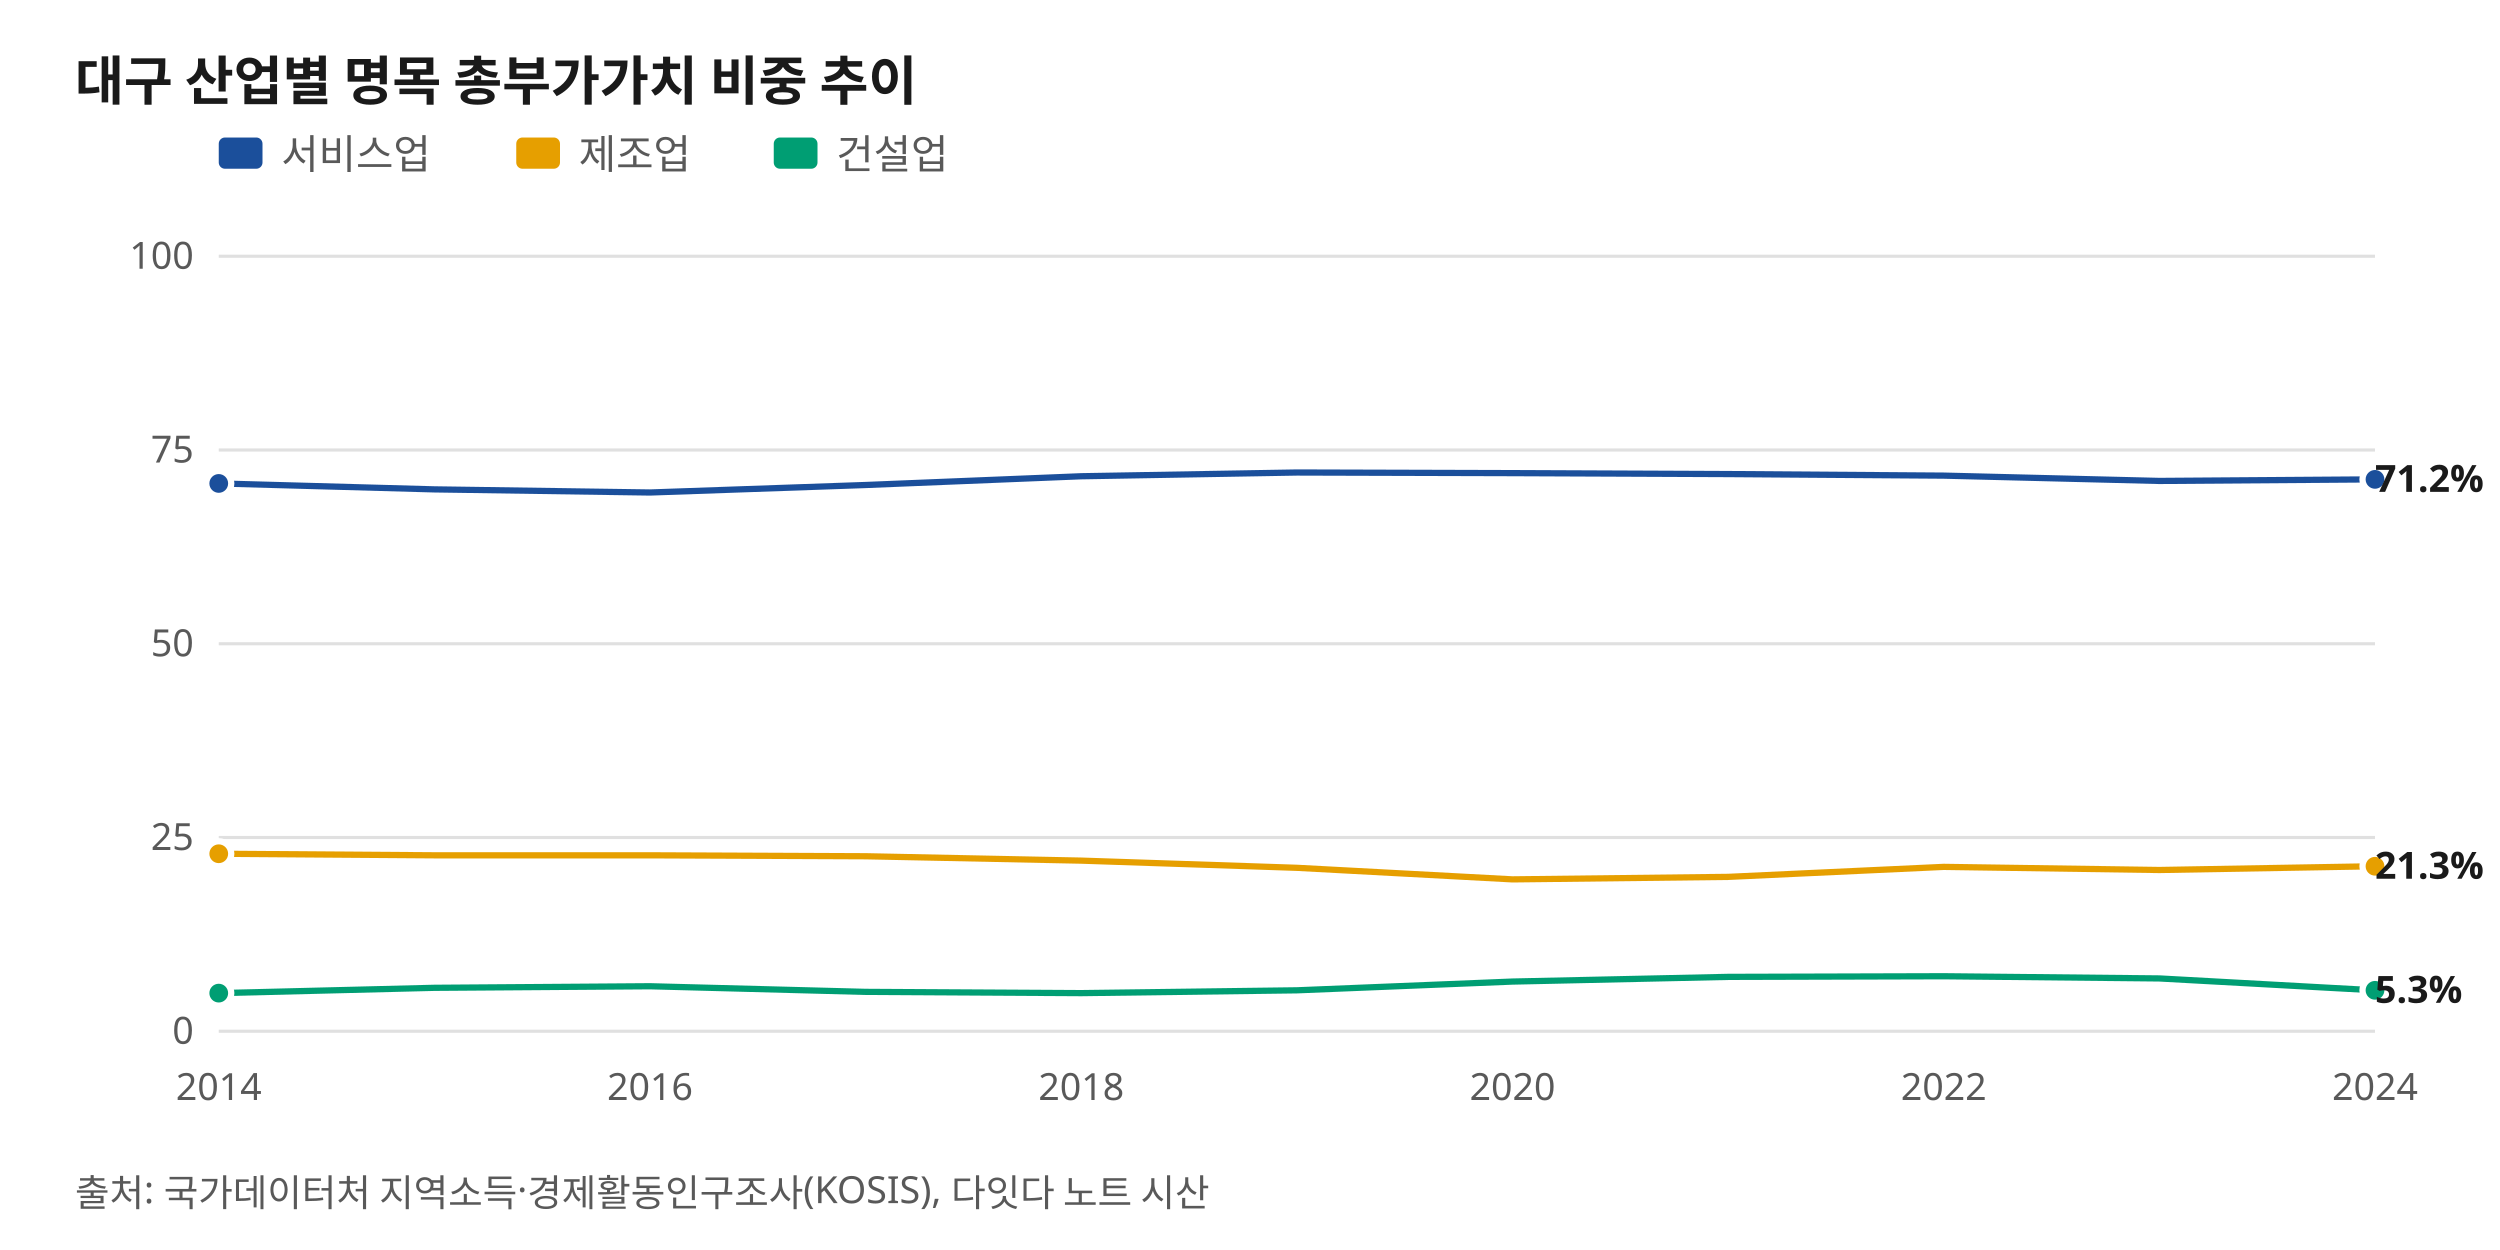
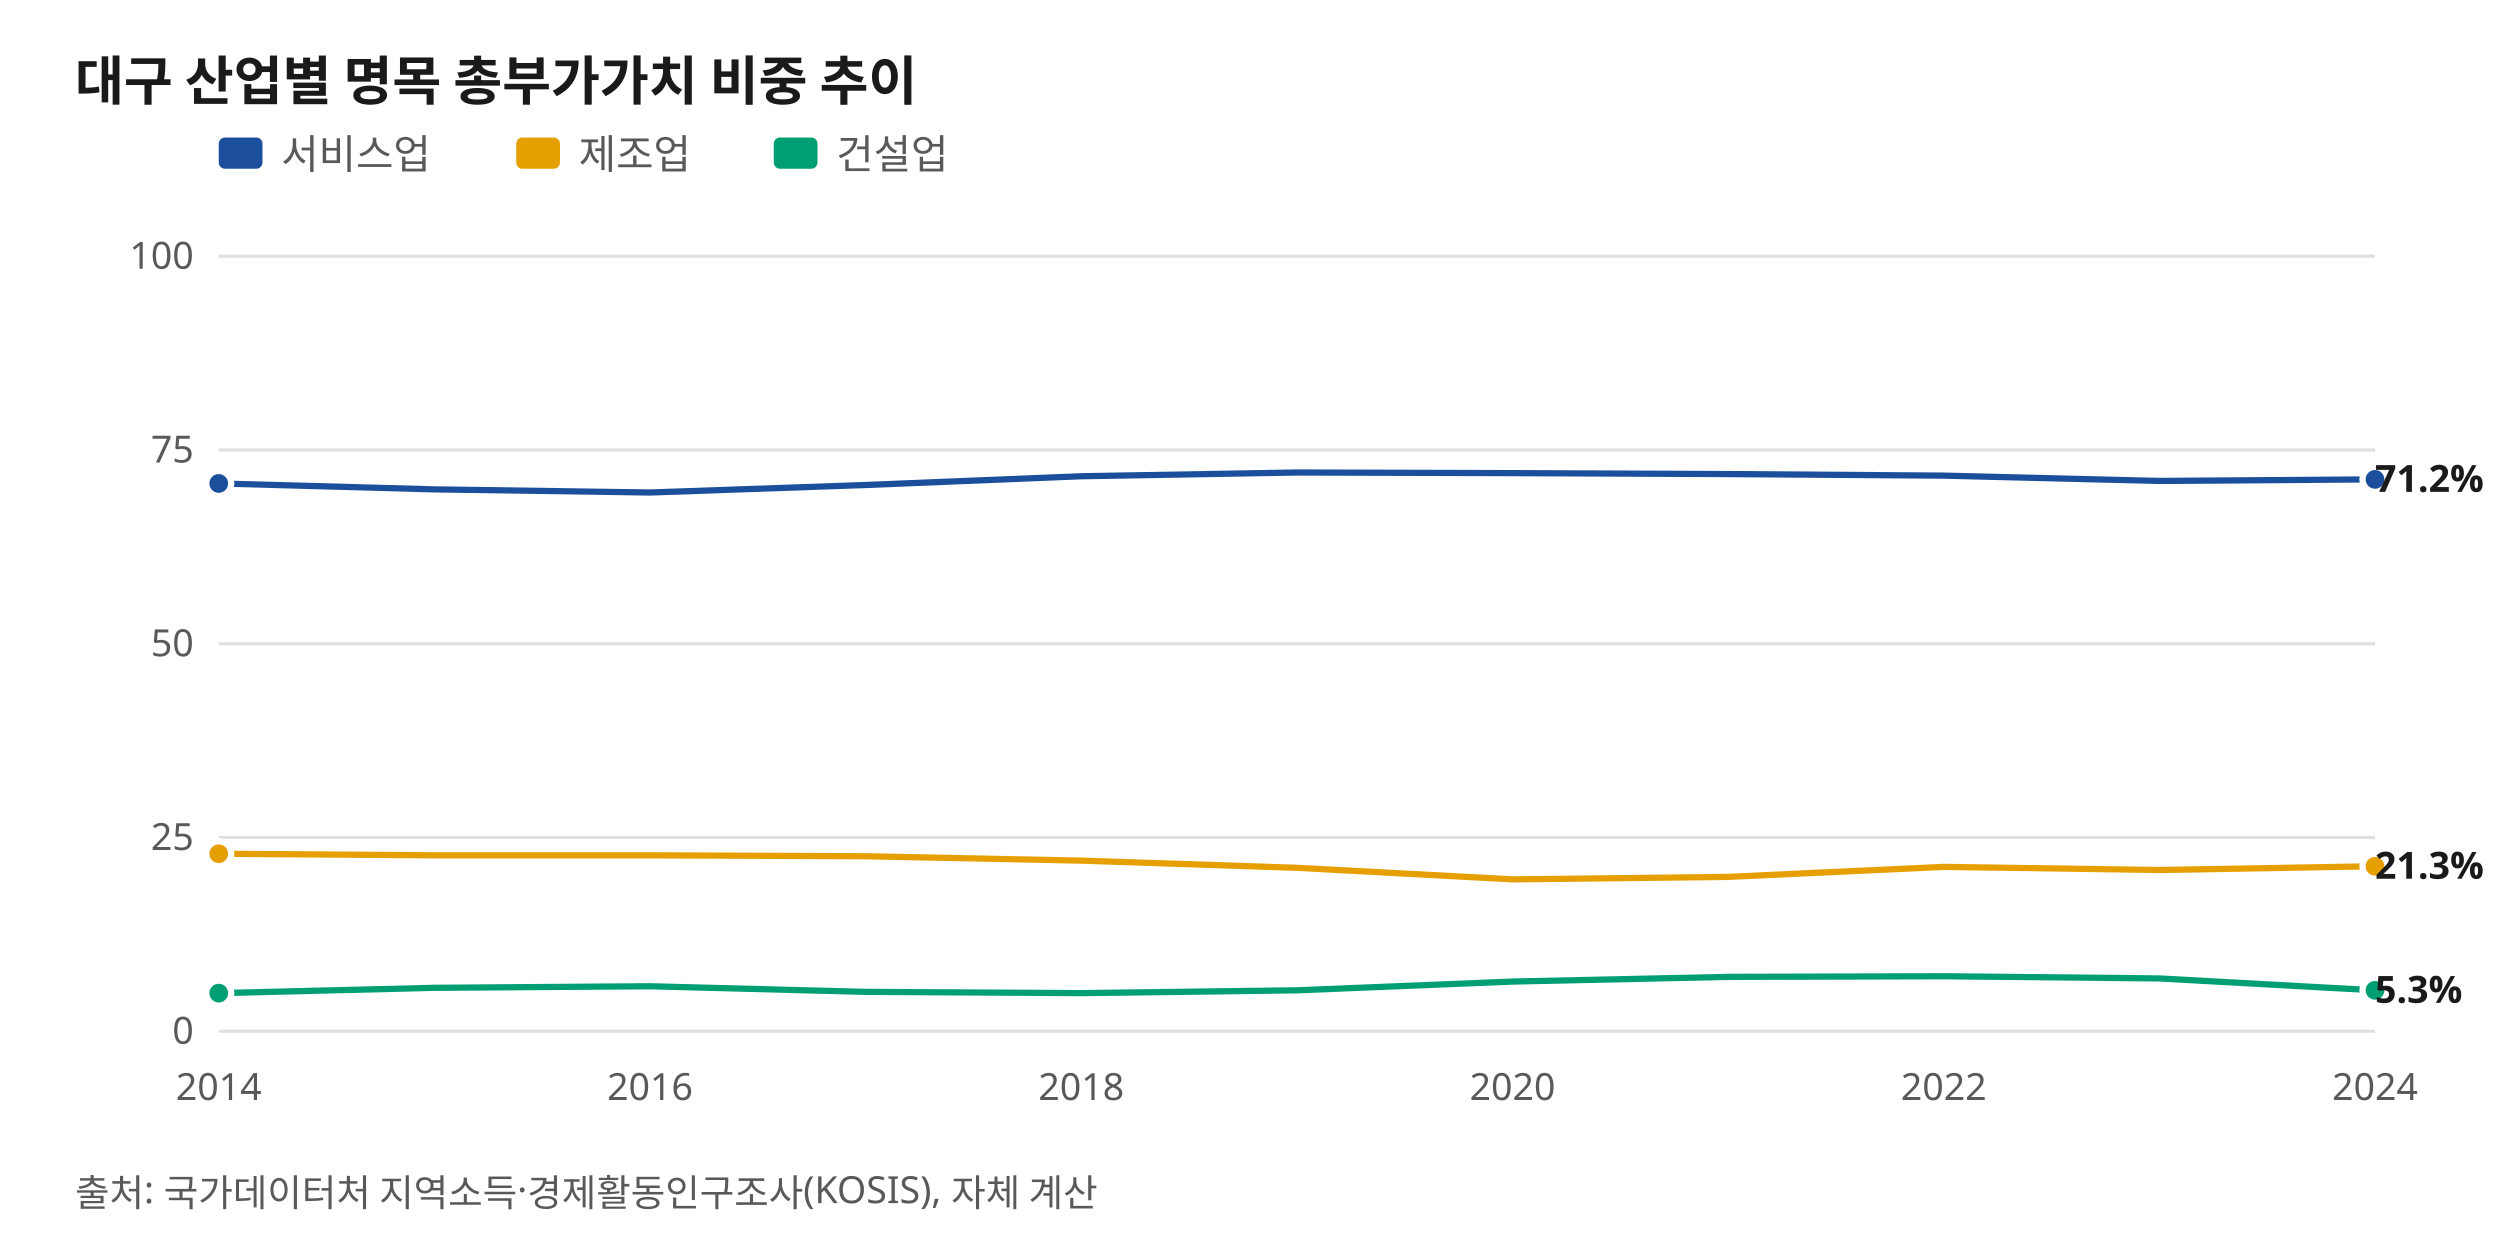
<svg xmlns="http://www.w3.org/2000/svg" width="800" height="400" viewBox="0 0 800 400" role="img" aria-label="대구 산업별 명목 총부가가치 비중 추이">
  <rect width="800" height="400" fill="#ffffff" />
  <text x="24.0" y="32.0" font-size="17" fill="#1a1a1a" text-anchor="start" font-weight="700" font-family="'Pretendard Variable',Pretendard,'Malgun Gothic','Apple SD Gothic Neo',sans-serif">대구 산업별 명목 총부가가치 비중 추이</text>
  <rect x="70" y="44" width="14" height="10" rx="2" fill="#1B4F9B" />
  <text x="90.0" y="54.0" font-size="13" fill="#595959" text-anchor="start" font-weight="400" font-family="'Pretendard Variable',Pretendard,'Malgun Gothic','Apple SD Gothic Neo',sans-serif">서비스업</text>
  <rect x="165.2" y="44" width="14" height="10" rx="2" fill="#E69F00" />
  <text x="185.2" y="54.0" font-size="13" fill="#595959" text-anchor="start" font-weight="400" font-family="'Pretendard Variable',Pretendard,'Malgun Gothic','Apple SD Gothic Neo',sans-serif">제조업</text>
  <rect x="247.6" y="44" width="14" height="10" rx="2" fill="#009E73" />
  <text x="267.6" y="54.0" font-size="13" fill="#595959" text-anchor="start" font-weight="400" font-family="'Pretendard Variable',Pretendard,'Malgun Gothic','Apple SD Gothic Neo',sans-serif">건설업</text>
  <line x1="70" y1="330.0" x2="760" y2="330.0" stroke="#e0e0e0" />
  <text x="62.0" y="334.0" font-size="12" fill="#595959" text-anchor="end" font-weight="400" font-family="'Pretendard Variable',Pretendard,'Malgun Gothic','Apple SD Gothic Neo',sans-serif">0</text>
  <line x1="70" y1="268.0" x2="760" y2="268.0" stroke="#e0e0e0" />
  <text x="62.0" y="272.0" font-size="12" fill="#595959" text-anchor="end" font-weight="400" font-family="'Pretendard Variable',Pretendard,'Malgun Gothic','Apple SD Gothic Neo',sans-serif">25</text>
  <line x1="70" y1="206.0" x2="760" y2="206.0" stroke="#e0e0e0" />
  <text x="62.0" y="210.0" font-size="12" fill="#595959" text-anchor="end" font-weight="400" font-family="'Pretendard Variable',Pretendard,'Malgun Gothic','Apple SD Gothic Neo',sans-serif">50</text>
  <line x1="70" y1="144.0" x2="760" y2="144.0" stroke="#e0e0e0" />
  <text x="62.0" y="148.0" font-size="12" fill="#595959" text-anchor="end" font-weight="400" font-family="'Pretendard Variable',Pretendard,'Malgun Gothic','Apple SD Gothic Neo',sans-serif">75</text>
  <line x1="70" y1="82.0" x2="760" y2="82.0" stroke="#e0e0e0" />
  <text x="62.0" y="86.0" font-size="12" fill="#595959" text-anchor="end" font-weight="400" font-family="'Pretendard Variable',Pretendard,'Malgun Gothic','Apple SD Gothic Neo',sans-serif">100</text>
  <text x="70.0" y="352.0" font-size="12" fill="#595959" text-anchor="middle" font-weight="400" font-family="'Pretendard Variable',Pretendard,'Malgun Gothic','Apple SD Gothic Neo',sans-serif">2014</text>
  <text x="208.0" y="352.0" font-size="12" fill="#595959" text-anchor="middle" font-weight="400" font-family="'Pretendard Variable',Pretendard,'Malgun Gothic','Apple SD Gothic Neo',sans-serif">2016</text>
  <text x="346.0" y="352.0" font-size="12" fill="#595959" text-anchor="middle" font-weight="400" font-family="'Pretendard Variable',Pretendard,'Malgun Gothic','Apple SD Gothic Neo',sans-serif">2018</text>
  <text x="484.0" y="352.0" font-size="12" fill="#595959" text-anchor="middle" font-weight="400" font-family="'Pretendard Variable',Pretendard,'Malgun Gothic','Apple SD Gothic Neo',sans-serif">2020</text>
  <text x="622.0" y="352.0" font-size="12" fill="#595959" text-anchor="middle" font-weight="400" font-family="'Pretendard Variable',Pretendard,'Malgun Gothic','Apple SD Gothic Neo',sans-serif">2022</text>
  <text x="760.0" y="352.0" font-size="12" fill="#595959" text-anchor="middle" font-weight="400" font-family="'Pretendard Variable',Pretendard,'Malgun Gothic','Apple SD Gothic Neo',sans-serif">2024</text>
  <path d="M70.0,154.7 L139.0,156.6 L208.0,157.6 L277.0,155.2 L346.0,152.4 L415.0,151.2 L484.0,151.4 L553.0,151.7 L622.0,152.2 L691.0,153.9 L760.0,153.4" fill="none" stroke="#1B4F9B" stroke-width="2" stroke-linejoin="round" />
  <circle cx="70.0" cy="154.7" r="4" fill="#1B4F9B" stroke="#ffffff" stroke-width="2" />
  <circle cx="760.0" cy="153.4" r="4" fill="#1B4F9B" stroke="#ffffff" stroke-width="2" />
  <text x="760.0" y="157.4" font-size="12" fill="#1a1a1a" text-anchor="start" font-weight="600" font-family="'Pretendard Variable',Pretendard,'Malgun Gothic','Apple SD Gothic Neo',sans-serif">71.2%</text>
  <path d="M70.0,273.2 L139.0,273.7 L208.0,273.7 L277.0,274.0 L346.0,275.4 L415.0,277.7 L484.0,281.4 L553.0,280.6 L622.0,277.4 L691.0,278.4 L760.0,277.2" fill="none" stroke="#E69F00" stroke-width="2" stroke-linejoin="round" />
  <circle cx="70.0" cy="273.2" r="4" fill="#E69F00" stroke="#ffffff" stroke-width="2" />
  <circle cx="760.0" cy="277.2" r="4" fill="#E69F00" stroke="#ffffff" stroke-width="2" />
  <text x="760.0" y="281.2" font-size="12" fill="#1a1a1a" text-anchor="start" font-weight="600" font-family="'Pretendard Variable',Pretendard,'Malgun Gothic','Apple SD Gothic Neo',sans-serif">21.3%</text>
  <path d="M70.0,317.8 L139.0,316.1 L208.0,315.6 L277.0,317.4 L346.0,317.8 L415.0,316.9 L484.0,314.1 L553.0,312.6 L622.0,312.4 L691.0,313.1 L760.0,316.9" fill="none" stroke="#009E73" stroke-width="2" stroke-linejoin="round" />
  <circle cx="70.0" cy="317.8" r="4" fill="#009E73" stroke="#ffffff" stroke-width="2" />
  <circle cx="760.0" cy="316.9" r="4" fill="#009E73" stroke="#ffffff" stroke-width="2" />
  <text x="760.0" y="320.9" font-size="12" fill="#1a1a1a" text-anchor="start" font-weight="600" font-family="'Pretendard Variable',Pretendard,'Malgun Gothic','Apple SD Gothic Neo',sans-serif">5.3%</text>
-   <text x="24.0" y="386.0" font-size="12" fill="#595959" text-anchor="start" font-weight="400" font-family="'Pretendard Variable',Pretendard,'Malgun Gothic','Apple SD Gothic Neo',sans-serif">출처: 국가데이터처 지역소득·경제활동인구조사(KOSIS), 다잇다 노트 시산</text>
+   <text x="24.0" y="386.0" font-size="12" fill="#595959" text-anchor="start" font-weight="400" font-family="'Pretendard Variable',Pretendard,'Malgun Gothic','Apple SD Gothic Neo',sans-serif">출처: 국가데이터처 지역소득·경제활동인구조사(KOSIS), 자체 계산</text>
</svg>
